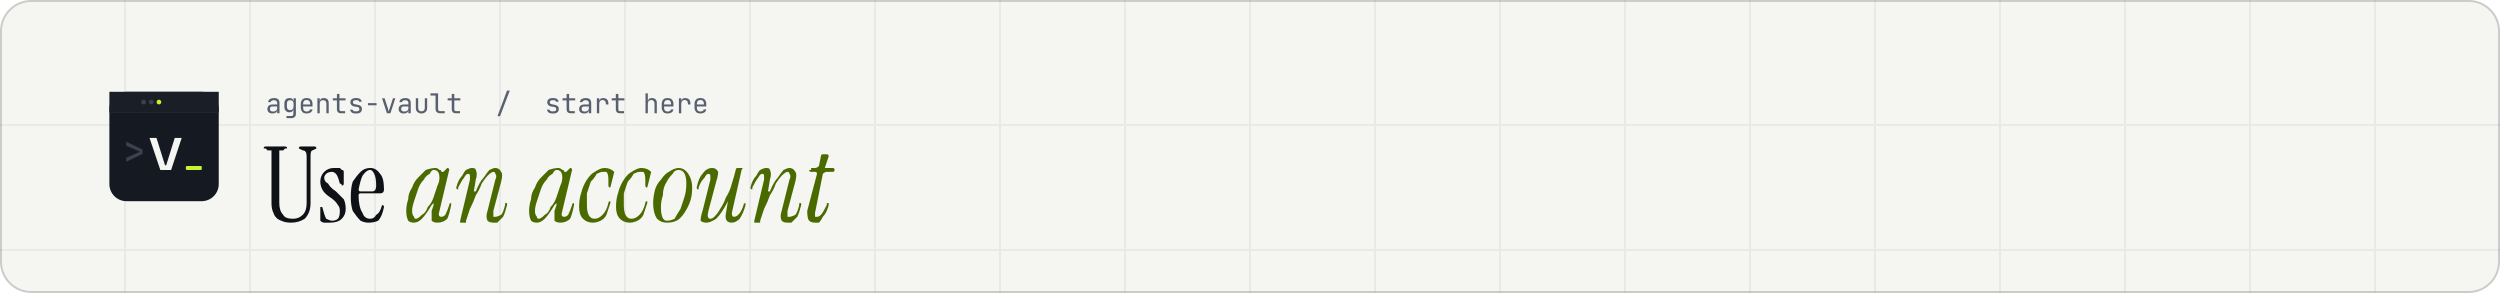
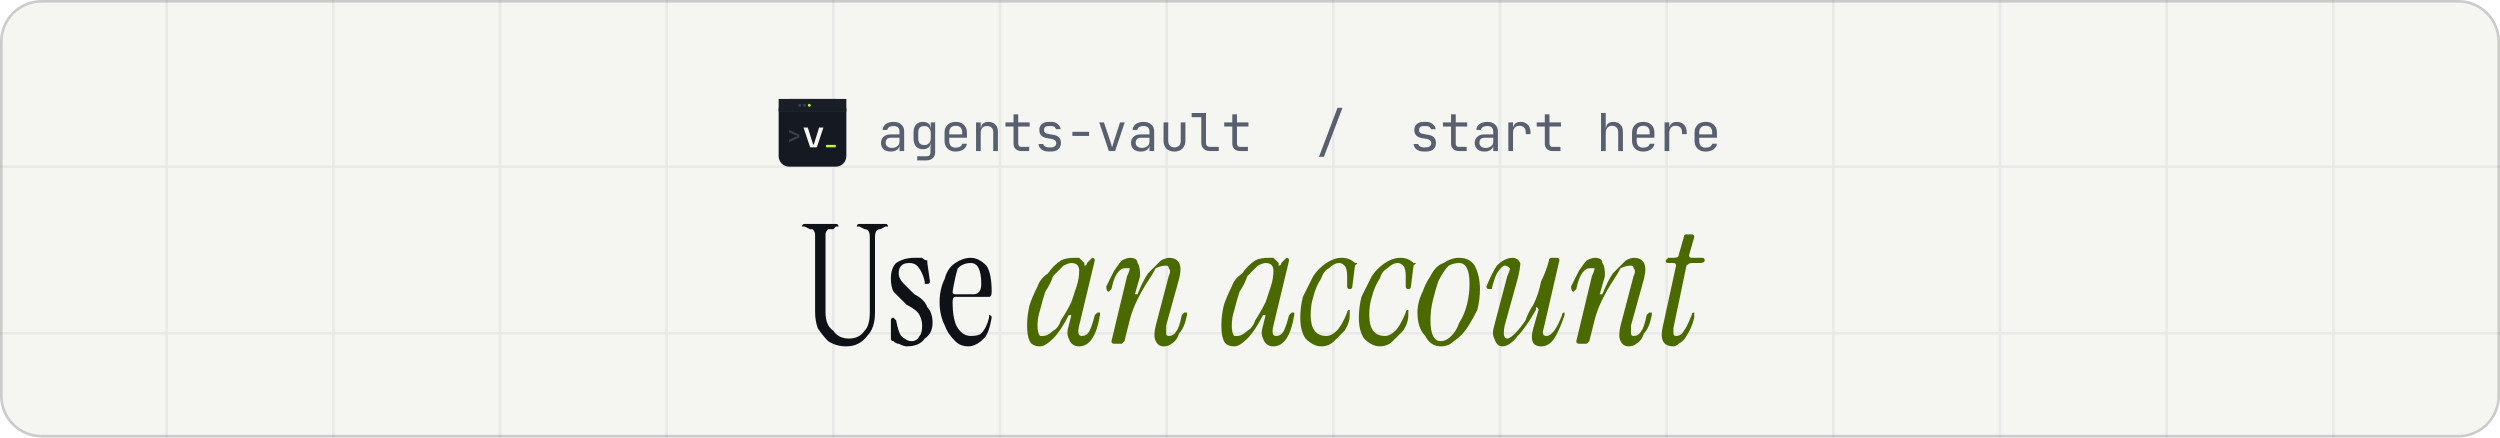
- <svg xmlns="http://www.w3.org/2000/svg" width="1280" height="150" viewBox="0 0 1280 150" role="img" aria-label="Use an account">
+ <svg xmlns="http://www.w3.org/2000/svg" width="960" height="168" viewBox="0 0 960 168" role="img" aria-label="Use an account">
  <defs>
    <radialGradient id="l" cx="0.5" cy="0" r="0.75">
      <stop offset="0" stop-color="#fff" stop-opacity="0" />
      <stop offset="1" stop-color="#fff" stop-opacity="0" />
    </radialGradient>
    <clipPath id="c">
-       <rect width="1280" height="150" rx="16" />
+       <rect width="960" height="168" rx="16" />
    </clipPath>
-     <path id="g0" d="M3.5 0.1L3.5 0.1Q2.3 0.1 1.6-0.5Q0.9-1.1 0.9-2.2L0.9-2.2Q0.9-3.2 1.6-3.9Q2.3-4.5 3.5-4.5L3.5-4.5L5.9-4.5L5.9-5.3Q5.9-6.0 5.5-6.3Q5.0-6.7 4.2-6.7L4.2-6.7Q3.6-6.7 3.1-6.4Q2.6-6.2 2.6-5.7L2.6-5.7L1.3-5.7Q1.4-6.7 2.2-7.3Q3.1-7.8 4.3-7.8L4.3-7.8Q5.6-7.8 6.4-7.2Q7.1-6.5 7.1-5.3L7.1-5.3L7.1 0L5.9 0L5.9-1.5L5.9-1.5Q5.8-0.8 5.3-0.4L5.3-0.4Q4.6 0.1 3.5 0.1ZM3.8-0.9L3.8-0.9Q4.7-0.9 5.3-1.3Q5.9-1.8 5.9-2.5L5.9-2.5L5.9-3.5L3.5-3.5Q2.9-3.5 2.5-3.2Q2.2-2.8 2.2-2.2L2.2-2.2Q2.2-1.6 2.6-1.2Q3.1-0.9 3.8-0.9Z" />
-     <path id="g1" d="M4.7 2.5L2.3 2.5L2.3 1.4L4.7 1.4Q5.3 1.4 5.6 1.1Q5.8 0.8 5.8 0.3L5.8 0.3L5.8-0.7L5.9-2.1L5.8-2.1Q5.8-1.4 5.3-1.0L5.3-1.0Q4.7-0.5 3.8-0.5L3.8-0.5Q2.6-0.5 1.9-1.3Q1.2-2.0 1.2-3.4L1.2-3.4L1.2-5.0Q1.2-6.3 1.9-7.1Q2.6-7.8 3.8-7.8L3.8-7.8Q4.7-7.8 5.3-7.4L5.3-7.4Q5.8-6.9 5.8-6.2L5.8-6.2L5.9-6.2L5.9-7.7L7.1-7.7L7.1 0.3Q7.1 1.3 6.5 1.9Q5.8 2.5 4.7 2.5L4.7 2.5ZM4.2-1.6L4.2-1.6Q5.0-1.6 5.4-2.1Q5.9-2.6 5.9-3.4L5.9-3.4L5.9-4.9Q5.9-5.8 5.4-6.3Q5.0-6.7 4.2-6.7L4.2-6.7Q3.4-6.7 2.9-6.3Q2.5-5.8 2.5-4.9L2.5-4.9L2.5-3.4Q2.5-2.5 2.9-2.1Q3.4-1.6 4.2-1.6Z" />
-     <path id="g2" d="M4.2 0.1L4.2 0.1Q3.3 0.1 2.6-0.2Q1.9-0.6 1.6-1.3Q1.2-1.9 1.2-2.8L1.2-2.8L1.2-4.9Q1.2-5.8 1.6-6.5Q1.9-7.1 2.6-7.5Q3.3-7.8 4.2-7.8Q5.1-7.8 5.8-7.5Q6.5-7.1 6.8-6.5Q7.2-5.8 7.2-4.9L7.2-4.9L7.2-3.5L2.4-3.5L2.4-2.8Q2.4-1.9 2.9-1.4Q3.3-0.9 4.2-0.9L4.2-0.9Q4.9-0.9 5.4-1.2Q5.8-1.4 5.9-2.0L5.9-2.0L7.2-2.0Q7.1-1.0 6.2-0.4Q5.4 0.1 4.2 0.1ZM2.4-4.5L6.0-4.5L6.0-4.9Q6.0-5.8 5.5-6.3Q5.1-6.8 4.2-6.8L4.2-6.8Q3.3-6.8 2.9-6.3Q2.4-5.8 2.4-4.9L2.4-4.9L2.4-4.5Z" />
-     <path id="g3" d="M2.5 0L1.3 0L1.3-7.7L2.5-7.7L2.5-6.2L2.6-6.2Q2.6-6.9 3.1-7.4L3.1-7.4Q3.6-7.8 4.6-7.8L4.6-7.8Q5.8-7.8 6.5-7.1Q7.1-6.4 7.1-5.2L7.1-5.2L7.1 0L5.9 0L5.9-5.0Q5.9-5.9 5.4-6.3Q5.0-6.7 4.2-6.7L4.2-6.7Q3.5-6.7 3.0-6.3Q2.5-5.8 2.5-4.9L2.5-4.9L2.5 0Z" />
-     <path id="g4" d="M7.1 0L5.0 0Q4.0 0 3.5-0.5Q2.9-1.1 2.9-2.0L2.9-2.0L2.9-6.6L0.8-6.6L0.8-7.7L2.9-7.7L2.9-9.9L4.2-9.9L4.2-7.7L7.3-7.7L7.3-6.6L4.2-6.6L4.2-2.0Q4.2-1.1 5.0-1.1L5.0-1.1L7.1-1.1L7.1 0Z" />
-     <path id="g5" d="M4.5 0.1L4.0 0.1Q3.2 0.1 2.6-0.1Q2.0-0.4 1.7-0.8Q1.3-1.3 1.3-1.9L1.3-1.9L2.5-1.9Q2.6-1.5 3.0-1.2Q3.3-1.0 4.0-1.0L4.0-1.0L4.5-1.0Q5.3-1.0 5.7-1.3Q6.0-1.6 6.0-2.1L6.0-2.1Q6.0-2.6 5.7-2.9Q5.4-3.2 4.7-3.3L4.7-3.3L3.7-3.4Q2.5-3.6 2.0-4.2Q1.4-4.7 1.4-5.6L1.4-5.6Q1.4-6.7 2.1-7.2Q2.8-7.8 4.1-7.8L4.1-7.8L4.6-7.8Q5.7-7.8 6.4-7.3Q7.1-6.8 7.2-5.9L7.2-5.9L5.9-5.9Q5.9-6.3 5.5-6.5Q5.2-6.7 4.6-6.7L4.6-6.7L4.1-6.7Q3.4-6.7 3.0-6.4Q2.7-6.2 2.7-5.6L2.7-5.6Q2.7-5.2 3.0-4.9Q3.3-4.7 3.9-4.6L3.9-4.6L4.9-4.4Q6.1-4.2 6.7-3.7Q7.3-3.2 7.3-2.2L7.3-2.2Q7.3-1.1 6.6-0.5Q5.9 0.1 4.5 0.1L4.5 0.1Z" />
-     <path id="g6" d="M6.4-4.1L2.0-4.1L2.0-5.2L6.4-5.2L6.4-4.1Z" />
-     <path id="g7" d="M5.1 0L3.3 0L0.8-7.7L2.1-7.7L3.8-2.5Q3.9-2.1 4.0-1.6Q4.2-1.2 4.2-1.0L4.2-1.0Q4.3-1.2 4.4-1.6Q4.5-2.1 4.7-2.5L4.7-2.5L6.4-7.7L7.6-7.7L5.1 0Z" />
-     <path id="g8" d="M4.2 0.1L4.2 0.1Q2.9 0.1 2.1-0.7Q1.3-1.4 1.3-2.8L1.3-2.8L1.3-7.7L2.5-7.7L2.5-2.8Q2.5-1.9 3.0-1.4Q3.4-1.0 4.2-1.0L4.2-1.0Q5.0-1.0 5.4-1.4Q5.9-1.9 5.9-2.8L5.9-2.8L5.9-7.7L7.1-7.7L7.1-2.8Q7.1-1.4 6.3-0.7Q5.5 0.1 4.2 0.1Z" />
-     <path id="g9" d="M7.7 0L5.3 0Q4.6 0 4.1-0.3Q3.6-0.5 3.3-1.0Q3.0-1.5 3.0-2.2L3.0-2.2L3.0-9.1L0.4-9.1L0.4-10.2L4.3-10.2L4.3-2.2Q4.3-1.7 4.5-1.4Q4.8-1.1 5.3-1.1L5.3-1.1L7.7-1.1L7.7 0Z" />
-     <path id="g11" d="M2.4 1.5L1.1 1.5L6.0-11.6L7.4-11.6L2.4 1.5Z" />
-     <path id="g12" d="M2.8 0L1.6 0L1.6-7.7L2.8-7.7L2.8-6.3Q2.9-6.9 3.2-7.2L3.2-7.2Q3.8-7.8 4.8-7.8L4.8-7.8Q6.0-7.8 6.8-7.1Q7.5-6.3 7.5-5.0L7.5-5.0L7.5-4.5L6.2-4.5L6.2-4.9Q6.2-5.8 5.8-6.3Q5.3-6.8 4.5-6.8L4.5-6.8Q3.7-6.8 3.3-6.3Q2.8-5.8 2.8-4.9L2.8-4.9L2.8 0Z" />
-     <path id="g13" d="M2.5 0L1.3 0L1.3-10.2L2.5-10.2L2.5-6.2L2.6-6.2Q2.6-6.9 3.1-7.4L3.1-7.4Q3.6-7.8 4.6-7.8L4.6-7.8Q5.8-7.8 6.5-7.1Q7.1-6.4 7.1-5.2L7.1-5.2L7.1 0L5.9 0L5.9-5.0Q5.9-5.9 5.4-6.3Q5.0-6.8 4.2-6.8L4.2-6.8Q3.5-6.8 3.0-6.3Q2.5-5.8 2.5-4.9L2.5-4.9L2.5 0Z" />
-     <path id="g14" d="M15 0L15 0Q12 0 10-1Q7-2 6-5Q5-7 5-10L5-10L5-35Q5-36 5-37Q4-37 3-37L3-37L2-38Q1-38 1-38L1-38Q1-39 2-39L2-39L12-39Q13-39 13-38L13-38Q13-38 12-38L12-38L11-37Q10-37 9-37Q9-36 9-35L9-35L9-10Q9-6 11-4Q12-2 16-2L16-2Q19-2 21-4Q23-6 23-10L23-10L23-34Q23-37 21-37L21-37L19-38Q19-38 19-38L19-38Q19-39 20-39L20-39L27-39Q28-39 28-38L28-38Q28-38 28-38L28-38L26-37Q25-37 25-34L25-34L25-10Q25-5 22-2Q19 0 15 0Z" />
-     <path id="g15" d="M7 0L7 0Q6 0 4 0Q3-0 2-1L2-1Q2-1 2-1L2-1L2-8Q2-8 2-8L2-8Q3-8 3-8L3-8Q4-4 5-2Q7-1 8-1L8-1Q10-1 11-2Q12-3 12-6L12-6Q12-8 11-9Q10-11 7-13L7-13Q4-15 3-17Q2-19 2-21L2-21Q2-24 4-26Q6-28 9-28L9-28Q10-28 12-28Q13-27 13-27L13-27Q14-27 14-26L14-26L14-20Q14-19 13-19L13-19Q13-19 13-19Q13-20 12-20L12-20Q11-24 10-25Q9-26 8-26L8-26Q6-26 5-25Q4-24 4-23L4-23Q4-21 6-20Q7-18 10-16L10-16Q12-14 14-12Q15-10 15-7L15-7Q15-4 13-2Q11 0 7 0Z" />
-     <path id="g16" d="M10 0L10 0Q8 0 6-1Q4-3 2-6Q1-9 1-13L1-13Q1-18 2-21Q4-24 6-26Q8-28 11-28L11-28Q14-28 16-25Q18-23 18-17L18-17Q18-15 16-15L16-15L6-15Q5-15 5-14L5-14Q5-8 7-5Q8-2 11-2L11-2Q13-2 14-4Q16-5 17-9L17-9Q17-9 17-9L17-9Q18-9 18-8L18-8Q17-3 15-1Q13 0 10 0ZM6-16L6-16L12-16Q14-16 14-19L14-19Q14-23 13-25Q12-27 11-27L11-27Q9-27 7-24Q6-22 5-17L5-17Q5-16 6-16Z" />
-     <path id="g18" d="M5 0L5 0Q3 0 2-1Q1-3 1-6L1-6Q1-9 2-12Q2-15 4-18Q5-21 7-23Q9-25 11-27Q14-28 16-28L16-28Q17-28 18-27Q19-27 19-26L19-26Q19-26 20-26L20-26Q20-26 20-26L20-26Q21-27 21-27Q22-28 22-28L22-28Q23-28 23-27L23-27L18-6Q17-3 19-3L19-3Q20-3 21-4Q22-6 23-9L23-9Q23-10 24-10L24-10Q24-10 24-10Q24-9 24-9L24-9Q23-4 22-2Q20 0 17 0L17 0Q15 0 14-1Q14-3 14-6L14-6L15-9Q15-10 15-10Q15-10 14-9L14-9Q11-4 9-2Q7 0 5 0ZM6-2L6-2Q7-2 9-4Q11-5 12-8Q14-10 15-13Q16-16 17-19Q18-21 18-23L18-23Q18-27 15-27L15-27Q14-27 13-25Q11-24 10-22Q8-20 7-17Q6-14 5-11Q4-8 4-6L4-6Q4-4 5-3Q5-2 6-2Z" />
-     <path id="g19" d="M3-1L3-1L8-22Q8-23 8-24Q8-25 7-25L7-25Q6-25 5-23Q4-22 2-18L2-18Q2-17 2-17L2-17Q1-17 1-18L1-18Q2-22 4-24Q5-26 6-27Q8-28 9-28L9-28Q11-28 11-27Q12-25 11-22L11-22L10-16Q10-16 10-16Q10-16 11-16L11-16Q13-21 15-23Q17-26 18-27Q20-28 21-28L21-28Q23-28 24-26Q25-25 24-21L24-21L20-6Q20-4 20-3Q21-3 21-3L21-3Q22-3 24-4Q25-5 26-9L26-9Q26-10 26-10L26-10Q27-10 27-10Q27-9 27-9L27-9Q26-5 25-3Q23-1 22-0Q21 0 20 0L20 0Q18 0 17-1Q16-3 17-6L17-6L21-22Q22-24 21-25Q21-26 20-26L20-26Q19-26 17-24Q16-23 14-20Q13-17 11-14Q10-11 8-7Q7-4 6-1L6-1Q6 0 6 0L6 0L3 0Q3 0 3-1Z" />
-     <path id="g21" d="M8 0L8 0Q5 0 3-2Q1-4 1-8L1-8Q1-12 2-15Q3-19 5-22Q7-25 9-26Q12-28 14-28L14-28Q17-28 19-26L19-26Q19-26 19-26Q19-26 19-26L19-26L17-18Q17-18 17-18L17-18Q16-18 16-19L16-19L16-22Q16-25 15-26Q15-26 13-26L13-26Q12-26 10-25Q9-23 7-21Q6-18 5-15Q5-12 5-9L5-9Q5-2 9-2L9-2Q11-2 13-4Q15-6 16-10L16-10Q16-11 17-11L17-11Q17-11 17-11Q17-10 17-10L17-10Q16-7 15-4Q14-2 12-1Q10 0 8 0Z" />
-     <path id="g22" d="M8 0L8 0Q5 0 3-2Q1-5 1-10L1-10Q1-13 2-17Q3-20 5-22Q7-25 9-26Q12-28 14-28L14-28Q17-28 19-25Q21-22 21-18L21-18Q21-14 20-11Q19-8 17-5Q15-2 13-1Q11 0 8 0ZM8-1L8-1Q10-1 12-2Q13-4 15-7Q16-10 17-13Q18-16 18-20L18-20Q18-27 14-27L14-27Q12-27 11-25Q9-23 8-21Q6-18 6-14Q5-11 5-8L5-8Q5-1 8-1Z" />
-     <path id="g23" d="M6 0L6 0Q4 0 3-1Q3-3 4-6L4-6L8-22Q8-23 8-24Q8-25 7-25L7-25Q6-25 5-23Q3-21 2-18L2-18Q2-17 2-17L2-17Q1-17 1-18L1-18Q2-23 4-25Q6-28 9-28L9-28Q11-28 12-26Q12-24 11-21L11-21L7-6Q6-2 8-2L8-2Q9-2 10-3Q12-5 13-7Q15-10 16-13Q18-16 19-20Q20-23 21-27L21-27Q21-28 22-28L22-28L24-28Q25-28 24-27L24-27L19-5Q19-3 20-3L20-3Q23-3 25-9L25-9Q25-10 26-10L26-10Q26-10 26-10Q26-10 26-9L26-9Q25-5 23-2Q21 0 19 0L19 0Q15 0 16-5L16-5L17-11Q17-12 17-12Q17-12 17-11L17-11Q14-5 11-2Q8 0 6 0Z" />
-     <path id="g24" d="M6 0L6 0Q4 0 3-1Q2-2 2-6L2-6L7-25Q7-26 6-26L6-26L4-26Q3-26 3-27L3-27Q3-27 4-27Q4-28 4-28L4-28L6-28Q7-28 8-29L8-29L9-34Q9-35 10-35L10-35L12-35Q13-35 13-34L13-34L11-28Q11-28 12-28L12-28L15-28Q16-28 16-27L16-27Q16-26 15-26L15-26L12-26Q11-26 10-25L10-25L6-5Q6-4 6-3Q6-3 7-3L7-3Q8-3 9-4Q10-5 12-9L12-9Q12-10 12-10L12-10Q13-10 13-10Q13-9 13-9L13-9Q12-5 10-3Q9-1 8-0Q7 0 6 0Z" />
+     <path id="g0" d="M5.0 0.2L5.0 0.2Q3.3 0.2 2.3-0.7Q1.3-1.6 1.3-3.1L1.3-3.1Q1.3-4.6 2.3-5.5Q3.3-6.4 5-6.4L5-6.4L8.4-6.4L8.4-7.5Q8.4-8.5 7.8-9.1Q7.2-9.6 6.1-9.6L6.1-9.6Q5.1-9.6 4.4-9.2Q3.8-8.8 3.7-8.1L3.7-8.1L1.9-8.1Q2.0-9.5 3.2-10.4Q4.4-11.2 6.1-11.2L6.1-11.2Q8-11.2 9.1-10.2Q10.2-9.2 10.2-7.6L10.2-7.6L10.2 0L8.4 0L8.4-2.1L8.4-2.1Q8.3-1.1 7.5-0.5L7.5-0.5Q6.6 0.2 5.0 0.2ZM5.5-1.2L5.5-1.2Q6.8-1.2 7.6-1.9Q8.4-2.5 8.4-3.5L8.4-3.5L8.4-5.1L5.0-5.1Q4.1-5.1 3.6-4.6Q3.1-4.1 3.1-3.2L3.1-3.2Q3.1-2.3 3.7-1.8Q4.4-1.2 5.5-1.2Z" />
+     <path id="g1" d="M6.7 3.6L3.2 3.6L3.2 2.0L6.7 2.0Q7.6 2.0 8.0 1.6Q8.3 1.2 8.3 0.4L8.3 0.4L8.3-1L8.4-3L8.3-3Q8.3-2.0 7.6-1.4L7.6-1.4Q6.8-0.7 5.4-0.7L5.4-0.7Q3.7-0.7 2.7-1.8Q1.8-2.9 1.8-4.8L1.8-4.8L1.8-7.1Q1.8-9 2.7-10.1Q3.7-11.2 5.4-11.2L5.4-11.2Q6.8-11.2 7.6-10.5L7.6-10.5Q8.3-9.9 8.3-8.9L8.3-8.9L8.4-8.9L8.4-11L10.1-11L10.1 0.4Q10.1 1.9 9.2 2.7Q8.3 3.6 6.7 3.6L6.7 3.6ZM6.0-2.3L6.0-2.3Q7.1-2.3 7.7-3.0Q8.4-3.7 8.4-4.9L8.4-4.9L8.4-7Q8.4-8.2 7.7-8.9Q7.1-9.6 6.0-9.6L6.0-9.6Q4.8-9.6 4.2-9.0Q3.6-8.3 3.6-7L3.6-7L3.6-4.9Q3.6-3.6 4.2-2.9Q4.8-2.3 6.0-2.3Z" />
+     <path id="g2" d="M6 0.2L6 0.2Q4.7 0.2 3.7-0.3Q2.8-0.8 2.2-1.8Q1.7-2.7 1.7-4L1.7-4L1.7-7Q1.7-8.3 2.2-9.2Q2.8-10.2 3.7-10.7Q4.7-11.2 6-11.2Q7.3-11.2 8.3-10.7Q9.2-10.2 9.8-9.2Q10.3-8.3 10.3-7L10.3-7L10.3-5.1L3.5-5.1L3.5-4Q3.5-2.7 4.1-2.0Q4.8-1.3 6-1.3L6-1.3Q7.0-1.3 7.7-1.7Q8.3-2.1 8.5-2.8L8.5-2.8L10.3-2.8Q10.1-1.4 8.9-0.6Q7.7 0.2 6 0.2ZM3.5-6.4L8.5-6.4L8.5-7Q8.5-8.3 7.9-9Q7.2-9.7 6-9.7L6-9.7Q4.8-9.7 4.1-9Q3.5-8.3 3.5-7L3.5-7L3.5-6.4Z" />
+     <path id="g3" d="M3.6 0L1.8 0L1.8-11L3.6-11L3.6-8.9L3.7-8.9Q3.8-9.9 4.4-10.5L4.4-10.5Q5.2-11.2 6.6-11.2L6.6-11.2Q8.2-11.2 9.2-10.2Q10.2-9.2 10.2-7.4L10.2-7.4L10.2 0L8.4 0L8.4-7.2Q8.4-8.4 7.8-9.0Q7.1-9.6 6.1-9.6L6.1-9.6Q4.9-9.6 4.3-9.0Q3.6-8.3 3.6-7L3.6-7L3.6 0Z" />
+     <path id="g4" d="M10.2 0L7.2 0Q5.8 0 5.0-0.8Q4.2-1.5 4.2-2.9L4.2-2.9L4.2-9.4L1.1-9.4L1.1-11L4.2-11L4.2-14.1L6-14.1L6-11L10.4-11L10.4-9.4L6-9.4L6-2.9Q6-1.6 7.2-1.6L7.2-1.6L10.2-1.6L10.2 0Z" />
+     <path id="g5" d="M6.5 0.2L5.7 0.2Q4.5 0.2 3.7-0.2Q2.9-0.5 2.4-1.2Q1.9-1.8 1.8-2.7L1.8-2.7L3.6-2.7Q3.7-2.1 4.3-1.8Q4.8-1.4 5.7-1.4L5.7-1.4L6.5-1.4Q7.6-1.4 8.1-1.9Q8.6-2.3 8.6-3.0L8.6-3.0Q8.6-3.7 8.1-4.1Q7.7-4.5 6.7-4.7L6.7-4.7L5.3-4.9Q3.6-5.2 2.9-5.9Q2.1-6.7 2.1-8.1L2.1-8.1Q2.1-9.5 3-10.3Q3.9-11.2 5.8-11.2L5.8-11.2L6.6-11.2Q8.2-11.2 9.1-10.4Q10.1-9.7 10.3-8.4L10.3-8.4L8.5-8.4Q8.4-8.9 7.9-9.3Q7.4-9.6 6.6-9.6L6.6-9.6L5.8-9.6Q4.8-9.6 4.3-9.2Q3.9-8.8 3.9-8.0L3.9-8.0Q3.9-7.4 4.3-7.0Q4.7-6.7 5.5-6.6L5.5-6.6L7-6.3Q8.8-6.1 9.6-5.3Q10.4-4.5 10.4-3.1L10.4-3.1Q10.4-1.6 9.4-0.7Q8.5 0.2 6.5 0.2L6.5 0.2Z" />
+     <path id="g6" d="M9.2-5.8L2.8-5.8L2.8-7.4L9.2-7.4L9.2-5.8Z" />
+     <path id="g7" d="M7.2 0L4.8 0L1.1-11L2.9-11L5.4-3.6Q5.6-2.9 5.8-2.3Q6.0-1.7 6.0-1.4L6.0-1.4Q6.1-1.7 6.3-2.3Q6.5-2.9 6.7-3.6L6.7-3.6L9.1-11L10.9-11L7.2 0Z" />
+     <path id="g8" d="M6.0 0.2L6.0 0.2Q4.1 0.2 2.9-0.9Q1.8-2.1 1.8-4L1.8-4L1.8-11L3.6-11L3.6-4Q3.6-2.8 4.2-2.1Q4.9-1.4 6.0-1.4L6.0-1.4Q7.1-1.4 7.8-2.1Q8.4-2.8 8.4-4L8.4-4L8.4-11L10.2-11L10.2-4Q10.2-2.1 9.0-0.9Q7.9 0.2 6.0 0.2Z" />
+     <path id="g9" d="M11 0L7.5 0Q6.5 0 5.8-0.4Q5.1-0.8 4.7-1.5Q4.3-2.2 4.3-3.1L4.3-3.1L4.3-13.0L0.6-13.0L0.6-14.6L6.1-14.6L6.1-3.1Q6.1-2.4 6.5-2.0Q6.9-1.6 7.5-1.6L7.5-1.6L11-1.6L11 0Z" />
+     <path id="g11" d="M3.4 2.2L1.5 2.2L8.6-16.6L10.5-16.6L3.4 2.2Z" />
+     <path id="g12" d="M4.0 0L2.2 0L2.2-11L4.0-11L4.0-9.0Q4.2-9.8 4.6-10.3L4.6-10.3Q5.4-11.2 6.9-11.2L6.9-11.2Q8.6-11.2 9.7-10.1Q10.7-9.0 10.7-7.2L10.7-7.2L10.7-6.5L8.9-6.5L8.9-7Q8.9-8.3 8.3-9.0Q7.6-9.7 6.5-9.7L6.5-9.7Q5.3-9.7 4.7-9.0Q4.0-8.3 4.0-7L4.0-7L4.0 0Z" />
+     <path id="g13" d="M3.6 0L1.8 0L1.8-14.6L3.6-14.6L3.6-8.9L3.7-8.9Q3.8-9.9 4.4-10.5L4.4-10.5Q5.2-11.2 6.6-11.2L6.6-11.2Q8.2-11.2 9.2-10.2Q10.2-9.2 10.2-7.4L10.2-7.4L10.2 0L8.4 0L8.4-7.2Q8.4-8.4 7.8-9.0Q7.1-9.7 6.1-9.7L6.1-9.7Q4.9-9.7 4.3-9.0Q3.6-8.3 3.6-7L3.6-7L3.6 0Z" />
+     <path id="g14" d="M18 1L18 1Q14 1 11-1Q9-3 7-6Q6-9 6-12L6-12L6-42Q6-43 5-44Q5-44 4-44L4-44L2-45Q1-45 1-45L1-45Q1-46 2-46L2-46L14-46Q15-46 15-45L15-45Q15-45 14-45L14-45L13-44Q11-44 11-44Q10-43 10-42L10-42L10-12Q10-7 13-5Q15-2 19-2L19-2Q23-2 25-5Q27-7 27-12L27-12L27-41Q27-44 25-44L25-44L23-45Q22-45 22-45L22-45Q22-46 23-46L23-46L33-46Q34-46 34-45L34-45Q34-45 33-45L33-45L31-44Q29-44 29-41L29-41L29-12Q29-6 26-3Q23 1 18 1Z" />
+     <path id="g15" d="M8 1L8 1Q7 1 5 0Q4-0 3-1L3-1Q2-1 2-2L2-2L2-9Q2-10 3-10L3-10Q3-10 4-9L4-9Q5-4 6-3Q8-1 10-1L10-1Q12-1 13-3Q14-4 14-7L14-7Q14-9 13-11Q12-13 8-15L8-15Q5-18 3-20Q2-22 2-25L2-25Q2-29 4-31Q7-33 11-33L11-33Q12-33 14-33Q15-32 16-32L16-32Q16-31 16-31L16-31L17-24Q17-23 16-23L16-23Q15-23 15-23Q15-23 15-24L15-24Q14-28 12-30Q11-31 9-31L9-31Q7-31 6-30Q5-29 5-27L5-27Q5-25 7-23Q8-22 11-19L11-19Q15-17 16-14Q18-12 18-8L18-8Q18-4 15-2Q13 1 8 1Z" />
+     <path id="g16" d="M12 1L12 1Q9 1 7-1Q4-4 3-7Q1-11 1-16L1-16Q1-21 3-25Q4-29 7-31Q10-33 13-33L13-33Q16-33 19-30Q21-27 21-20L21-20Q21-18 20-18L20-18L7-18Q6-18 6-16L6-16Q6-9 8-6Q10-3 13-3L13-3Q16-3 17-4Q19-6 20-10L20-10Q20-11 20-11L20-11Q21-11 21-10L21-10Q20-4 18-2Q15 1 12 1ZM7-19L7-19L14-19Q17-19 17-23L17-23Q17-27 16-29Q15-31 13-31L13-31Q10-31 8-29Q7-26 6-20L6-20Q6-19 7-19Z" />
+     <path id="g18" d="M6 1L6 1Q3 1 2-1Q1-3 1-7L1-7Q1-11 2-15Q3-18 5-22Q6-25 9-27Q11-30 14-32Q16-33 19-33L19-33Q20-33 21-33Q22-32 23-31L23-31Q23-30 23-30L23-30Q24-30 24-31L24-31Q25-32 25-32Q26-33 26-33L26-33Q27-33 27-32L27-32L21-7Q20-3 22-3L22-3Q24-3 25-5Q26-7 27-11L27-11Q28-12 28-12L28-12Q29-12 29-12Q29-11 29-11L29-11Q28-5 26-2Q24 1 21 1L21 1Q18 1 17-2Q16-4 17-7L17-7L18-11Q18-11 18-11Q17-11 17-11L17-11Q14-5 11-2Q8 1 6 1ZM7-3L7-3Q9-3 11-5Q13-6 14-9Q16-12 18-16Q19-19 20-22Q21-25 21-28L21-28Q21-31 18-31L18-31Q17-31 15-30Q13-28 11-26Q10-23 8-20Q7-17 6-13Q5-10 5-7L5-7Q5-4 6-3Q6-3 7-3Z" />
+     <path id="g19" d="M3-1L3-1L9-26Q10-28 10-29Q9-29 8-29L8-29Q7-29 6-28Q4-26 3-21L3-21Q2-20 2-20L2-20Q1-20 1-22L1-22Q3-26 4-28Q6-31 7-32Q9-33 10-33L10-33Q13-33 13-31Q14-30 14-26L14-26L12-19Q12-19 12-19Q12-19 13-19L13-19Q15-24 17-27Q20-30 22-32Q24-33 25-33L25-33Q28-33 29-31Q30-29 29-25L29-25L24-7Q24-5 24-4Q24-3 25-3L25-3Q27-3 28-5Q29-6 30-11L30-11Q31-12 31-12L31-12Q32-12 32-12Q32-11 32-11L32-11Q31-6 29-4Q28-1 26-0Q25 1 23 1L23 1Q21 1 20-1Q19-3 20-7L20-7L25-26Q26-28 25-29Q25-30 24-30L24-30Q22-30 20-29Q19-27 17-24Q15-21 13-17Q11-13 10-9Q9-5 8-1L8-1Q7 0 7 0L7 0L4 0Q3 0 3-1Z" />
+     <path id="g21" d="M9 1L9 1Q6 1 3-2Q1-5 1-10L1-10Q1-14 2-18Q4-22 6-26Q8-29 11-31Q14-33 17-33L17-33Q20-33 22-31L22-31Q22-31 23-31Q23-31 22-30L22-30L21-22Q21-21 20-21L20-21Q19-21 19-22L19-22L19-26Q19-29 18-30Q17-31 16-31L16-31Q14-31 12-29Q10-28 9-25Q7-22 6-18Q5-15 5-11L5-11Q5-3 11-3L11-3Q13-3 15-5Q17-7 19-12L19-12Q19-13 20-13L20-13Q20-13 20-13Q20-12 20-11L20-11Q20-8 18-5Q16-3 14-1Q12 1 9 1Z" />
+     <path id="g22" d="M10 1L10 1Q6 1 4-3Q1-6 1-12L1-12Q1-16 3-20Q4-23 6-26Q8-30 11-31Q14-33 17-33L17-33Q21-33 23-30Q25-26 25-21L25-21Q25-17 24-13Q22-9 20-6Q18-3 15-1Q13 1 10 1ZM10-1L10-1Q12-1 14-3Q16-5 17-8Q19-11 20-15Q21-19 21-23L21-23Q21-31 17-31L17-31Q15-31 13-30Q11-28 9-24Q8-21 7-17Q6-13 6-9L6-9Q6-1 10-1Z" />
+     <path id="g23" d="M7 1L7 1Q5 1 4-2Q3-4 4-7L4-7L9-26Q10-28 10-29Q9-30 8-30L8-30Q7-30 5-27Q4-25 3-21L3-21Q3-21 2-21L2-21Q1-21 1-22L1-22Q3-27 5-30Q8-33 11-33L11-33Q13-33 14-31Q14-29 13-25L13-25L8-7Q7-2 9-2L9-2Q10-2 12-4Q14-6 16-9Q17-12 19-15Q21-19 22-24Q24-28 25-32L25-32Q25-33 26-33L26-33L28-33Q29-33 29-32L29-32L23-6Q22-3 24-3L24-3Q27-3 30-11L30-11Q30-12 31-12L31-12Q31-12 31-12Q31-11 31-11L31-11Q29-5 27-2Q25 1 22 1L22 1Q17 1 19-6L19-6L21-13Q21-14 20-14Q20-14 20-13L20-13Q16-6 13-3Q10 1 7 1Z" />
+     <path id="g24" d="M7 1L7 1Q4 1 3-1Q2-3 3-7L3-7L8-30Q8-31 7-31L7-31L5-31Q4-31 4-32L4-32Q4-32 4-32Q5-33 5-33L5-33L7-33Q9-33 9-34L9-34L11-41Q11-42 12-42L12-42L14-42Q15-42 15-41L15-41L13-34Q13-33 14-33L14-33L18-33Q19-33 19-32L19-32Q19-31 17-31L17-31L14-31Q13-31 12-30L12-30L7-6Q7-5 7-4Q7-3 8-3L8-3Q10-3 11-5Q12-6 14-11L14-11Q14-12 15-12L15-12Q15-12 15-12Q15-11 15-10L15-10Q14-6 12-3Q11-1 9-0Q8 1 7 1Z" />
  </defs>
  <g clip-path="url(#c)">
-     <rect width="1280" height="150" fill="#f5f5f2" />
-     <path d="M64 0V150M128 0V150M192 0V150M256 0V150M320 0V150M384 0V150M448 0V150M512 0V150M576 0V150M640 0V150M704 0V150M768 0V150M832 0V150M896 0V150M960 0V150M1024 0V150M1088 0V150M1152 0V150M1216 0V150M0 64H1280M0 128H1280" stroke="#0e1116" stroke-opacity="0.05" fill="none" />
-     <g transform="translate(56 47) scale(0.0546875)">
+     <rect width="960" height="168" fill="#f5f5f2" />
+     <path d="M64 0V168M128 0V168M192 0V168M256 0V168M320 0V168M384 0V168M448 0V168M512 0V168M576 0V168M640 0V168M704 0V168M768 0V168M832 0V168M896 0V168M0 64H960M0 128H960" stroke="#0e1116" stroke-opacity="0.05" fill="none" />
+     <g transform="translate(299 38) scale(0.02539062)">
      <rect width="1024" height="1024" rx="160" fill="#151a22" />
      <rect width="1024" height="190" fill="#1a1f27" />
      <rect y="190" width="1024" height="4" fill="#2a313c" />
      <circle cx="320" cy="96" r="22" fill="#3a424e" />
      <circle cx="392" cy="96" r="22" fill="#3a424e" />
      <circle cx="464" cy="96" r="22" fill="#c6f432" />
      <path d="M158 467L310 541V581L158 655V617L287 561L158 505Z" fill="#3a424e" />
      <path d="M376 432H441L521 688H532L612 432H677L578 732H477Z" fill="#f5f5f2" />
      <rect x="716" y="694.5" width="149" height="37.5" rx="9" fill="#c6f432" />
    </g>
    <g fill="#586070">
-       <use href="#g0" x="136" y="58" />
-       <use href="#g1" x="144.4" y="58" />
-       <use href="#g2" x="152.8" y="58" />
-       <use href="#g3" x="161.2" y="58" />
-       <use href="#g4" x="169.6" y="58" />
-       <use href="#g5" x="178" y="58" />
-       <use href="#g6" x="186.4" y="58" />
-       <use href="#g7" x="194.8" y="58" />
-       <use href="#g0" x="203.2" y="58" />
-       <use href="#g8" x="211.6" y="58" />
-       <use href="#g9" x="220" y="58" />
-       <use href="#g4" x="228.4" y="58" />
-       <use href="#g11" x="253.6" y="58" />
-       <use href="#g5" x="278.8" y="58" />
-       <use href="#g4" x="287.2" y="58" />
-       <use href="#g0" x="295.6" y="58" />
-       <use href="#g12" x="304" y="58" />
-       <use href="#g4" x="312.4" y="58" />
-       <use href="#g13" x="329.2" y="58" />
-       <use href="#g2" x="337.6" y="58" />
-       <use href="#g12" x="346" y="58" />
-       <use href="#g2" x="354.4" y="58" />
+       <use href="#g0" x="337" y="58" />
+       <use href="#g1" x="349" y="58" />
+       <use href="#g2" x="361" y="58" />
+       <use href="#g3" x="373" y="58" />
+       <use href="#g4" x="385" y="58" />
+       <use href="#g5" x="397" y="58" />
+       <use href="#g6" x="409" y="58" />
+       <use href="#g7" x="421" y="58" />
+       <use href="#g0" x="433" y="58" />
+       <use href="#g8" x="445" y="58" />
+       <use href="#g9" x="457" y="58" />
+       <use href="#g4" x="469" y="58" />
+       <use href="#g11" x="505" y="58" />
+       <use href="#g5" x="541" y="58" />
+       <use href="#g4" x="553" y="58" />
+       <use href="#g0" x="565" y="58" />
+       <use href="#g12" x="577" y="58" />
+       <use href="#g4" x="589" y="58" />
+       <use href="#g13" x="613" y="58" />
+       <use href="#g2" x="625" y="58" />
+       <use href="#g12" x="637" y="58" />
+       <use href="#g2" x="649" y="58" />
    </g>
    <g fill="#0e1116">
-       <use href="#g14" x="134" y="114" />
-       <use href="#g15" x="162" y="114" />
-       <use href="#g16" x="178.6" y="114" />
+       <use href="#g14" x="307" y="132" />
+       <use href="#g15" x="340.1" y="132" />
+       <use href="#g16" x="359.8" y="132" />
    </g>
    <g fill="#4a6a00">
-       <use href="#g18" x="207" y="114" />
-       <use href="#g19" x="232.6" y="114" />
-       <use href="#g18" x="269.9" y="114" />
-       <use href="#g21" x="295.5" y="114" />
-       <use href="#g21" x="314.4" y="114" />
-       <use href="#g22" x="333.4" y="114" />
-       <use href="#g23" x="355.7" y="114" />
-       <use href="#g19" x="383.2" y="114" />
-       <use href="#g24" x="411.3" y="114" />
+       <use href="#g18" x="393.4" y="132" />
+       <use href="#g19" x="423.8" y="132" />
+       <use href="#g18" x="468" y="132" />
+       <use href="#g21" x="498.3" y="132" />
+       <use href="#g21" x="520.8" y="132" />
+       <use href="#g22" x="543.3" y="132" />
+       <use href="#g23" x="569.8" y="132" />
+       <use href="#g19" x="602.3" y="132" />
+       <use href="#g24" x="635.6" y="132" />
    </g>
  </g>
-   <rect x="0.5" y="0.5" width="1279" height="149" rx="15.5" fill="none" stroke="#0e1116" stroke-opacity="0.18" />
+   <rect x="0.5" y="0.5" width="959" height="167" rx="15.5" fill="none" stroke="#0e1116" stroke-opacity="0.18" />
</svg>
